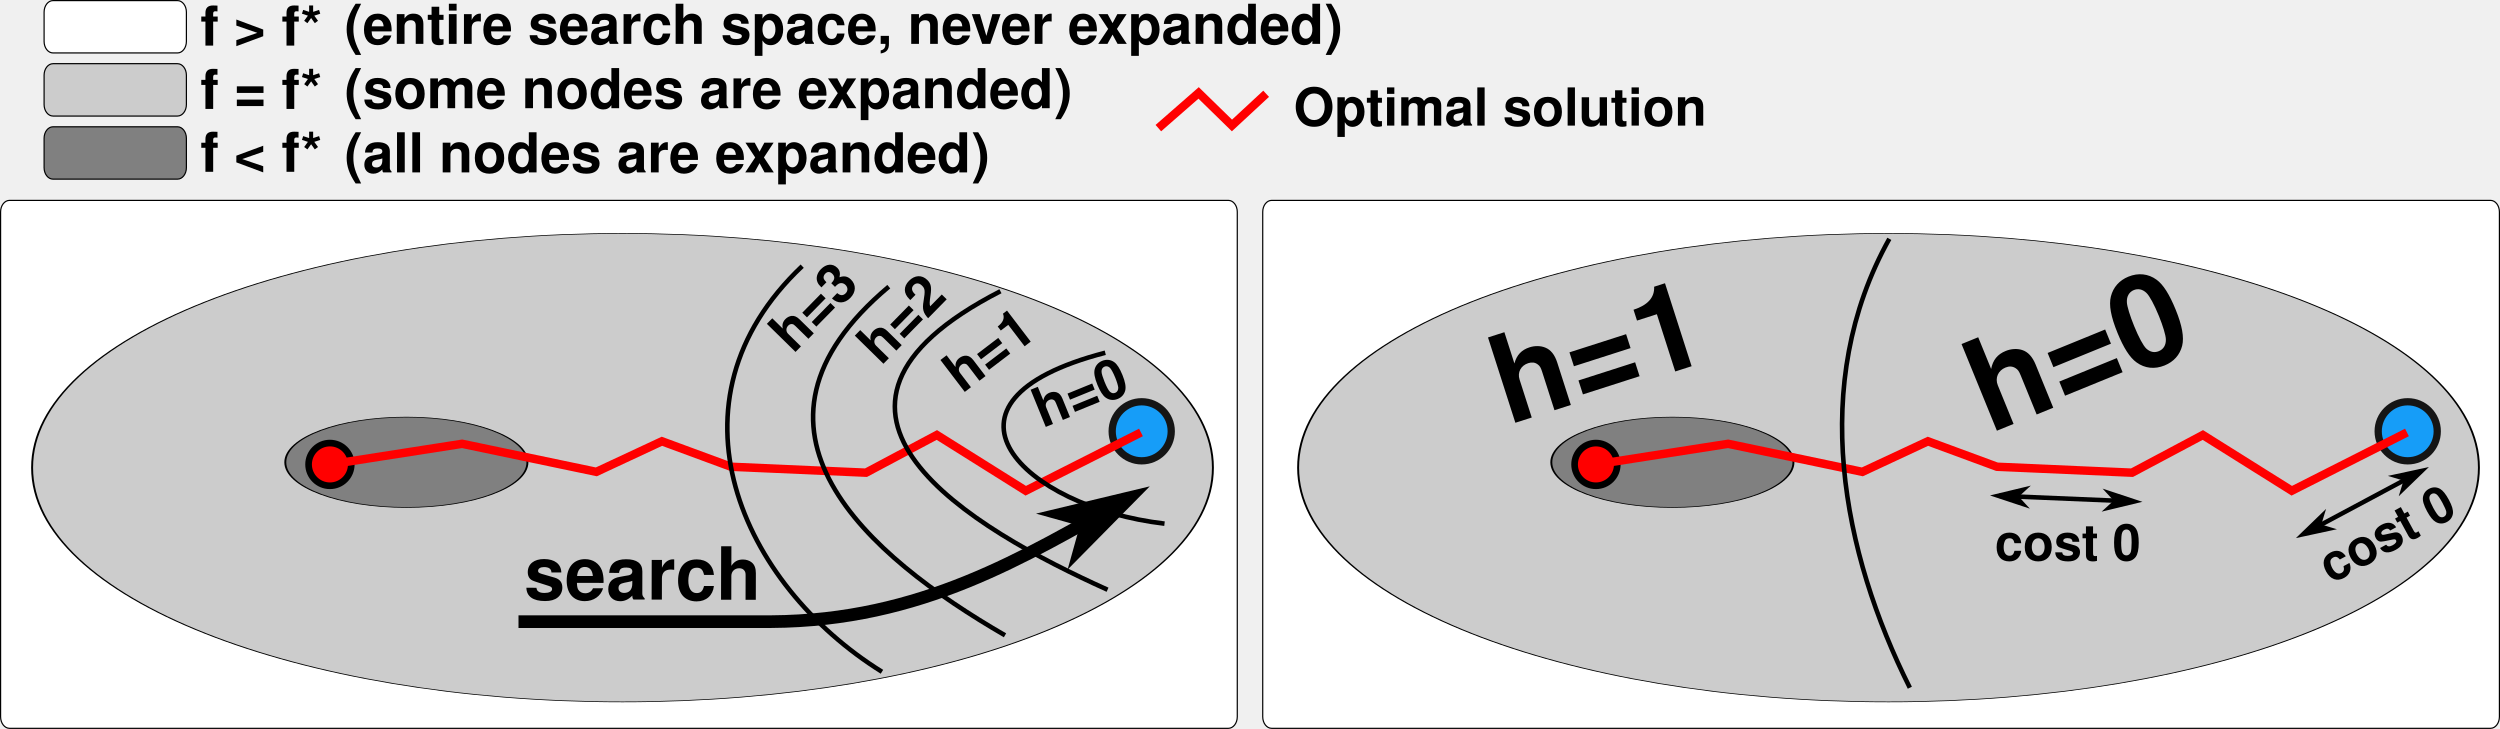
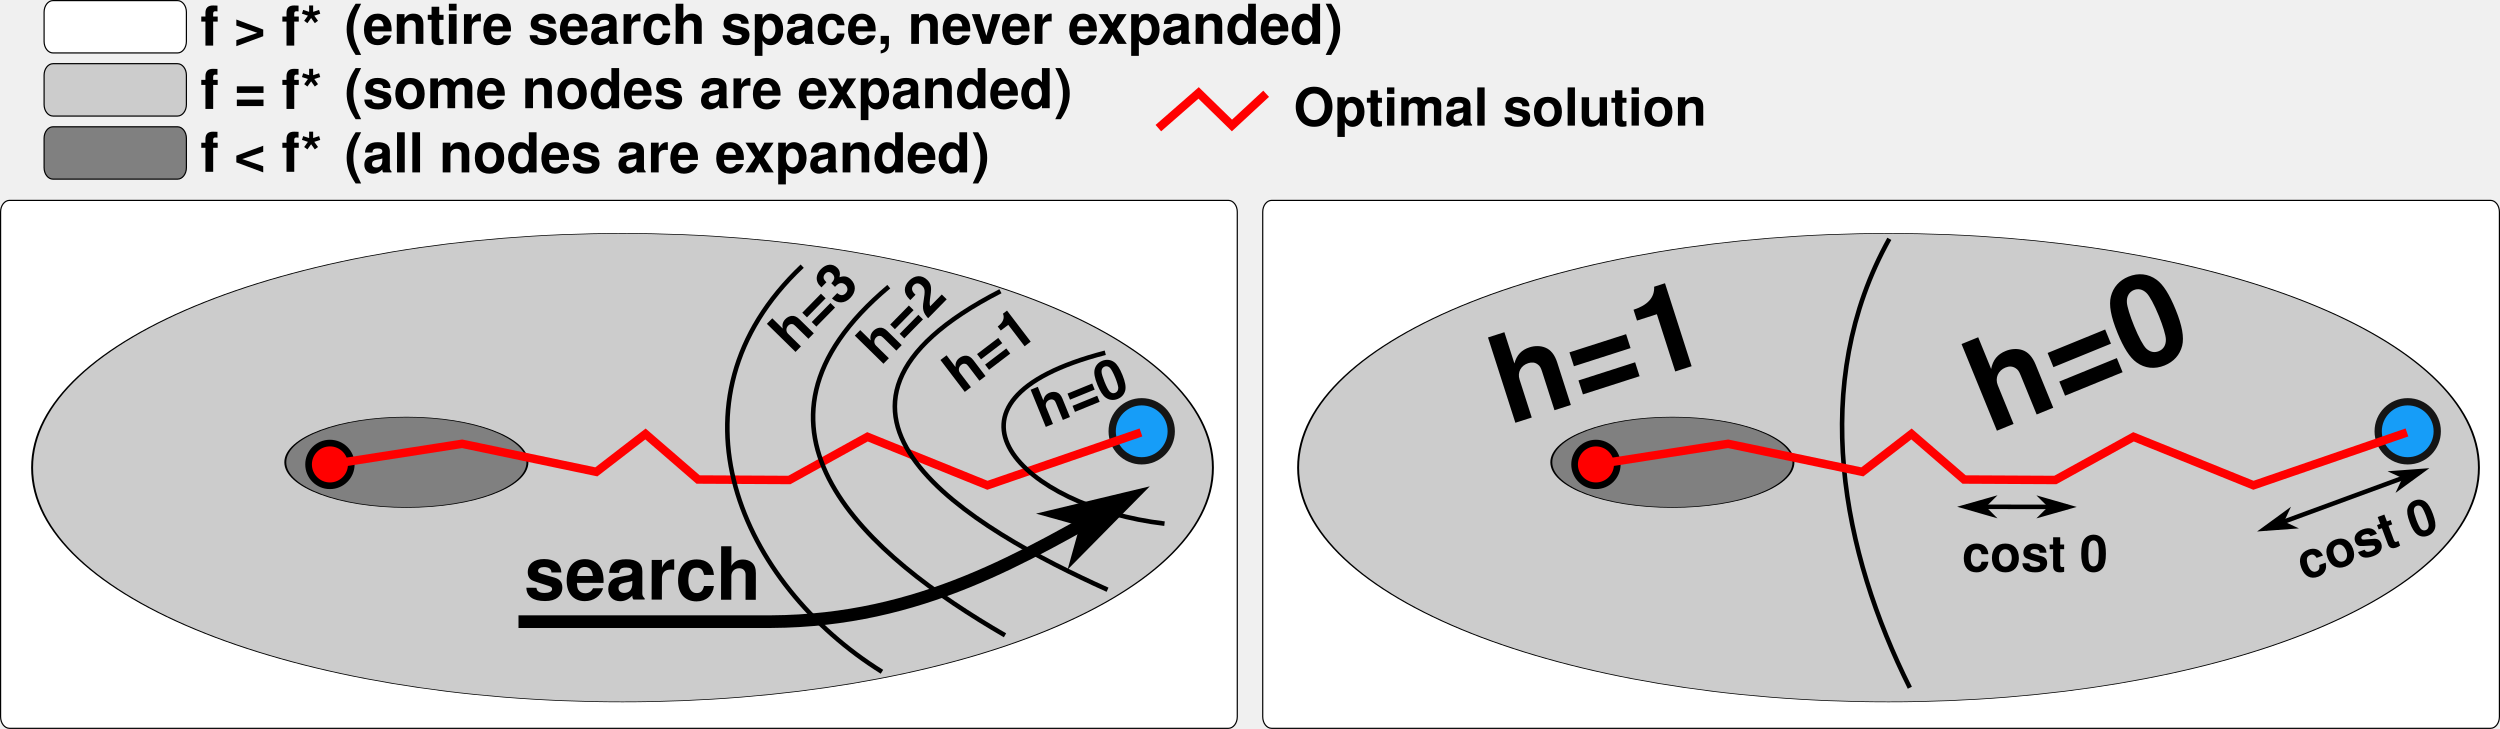
<svg xmlns="http://www.w3.org/2000/svg" width="545.019" height="158.908" id="svg2" version="1.1">
  <defs id="defs4">
    <marker orient="auto" refY="0" refX="0" id="Arrow1Send" style="overflow:visible">
      <path id="path6182" d="M 0,0 5,-5 -12.5,0 5,5 0,0 z" style="fill-rule:evenodd;stroke:#000000;stroke-width:1pt" transform="matrix(-0.2,0,0,-0.2,-1.2,0)" />
    </marker>
    <marker orient="auto" refY="0" refX="0" id="Arrow1Mend" style="overflow:visible">
      <path id="path6106" d="M 0,0 5,-5 -12.5,0 5,5 0,0 z" style="fill-rule:evenodd;stroke:#000000;stroke-width:1pt" transform="matrix(-0.4,0,0,-0.4,-4,0)" />
    </marker>
    <marker orient="auto" refY="0" refX="0" id="Arrow1Lstart" style="overflow:visible">
      <path id="path14925" d="M 0,0 5,-5 -12.5,0 5,5 0,0 z" style="fill-rule:evenodd;stroke:#000000;stroke-width:1pt" transform="matrix(0.8,0,0,0.8,10,0)" />
    </marker>
    <marker orient="auto" refY="0" refX="0" id="Arrow1Lend" style="overflow:visible">
      <path id="path14928" d="M 0,0 5,-5 -12.5,0 5,5 0,0 z" style="fill-rule:evenodd;stroke:#000000;stroke-width:1pt" transform="matrix(-0.8,0,0,-0.8,-10,0)" />
    </marker>
    <marker orient="auto" refY="0" refX="0" id="Arrow1Lstart-7" style="overflow:visible">
      <path id="path14925-5" d="M 0,0 5,-5 -12.5,0 5,5 0,0 z" style="fill-rule:evenodd;stroke:#000000;stroke-width:1pt" transform="matrix(0.8,0,0,0.8,10,0)" />
    </marker>
    <marker orient="auto" refY="0" refX="0" id="Arrow1Lend-5" style="overflow:visible">
      <path id="path14928-5" d="M 0,0 5,-5 -12.5,0 5,5 0,0 z" style="fill-rule:evenodd;stroke:#000000;stroke-width:1pt" transform="matrix(-0.8,0,0,-0.8,-10,0)" />
    </marker>
    <marker orient="auto" refY="0" refX="0" id="Arrow1Lend-2" style="overflow:visible">
      <path id="path14928-0" d="M 0,0 5,-5 -12.5,0 5,5 0,0 z" style="fill-rule:evenodd;stroke:#000000;stroke-width:1pt" transform="matrix(-0.8,0,0,-0.8,-10,0)" />
    </marker>
    <marker orient="auto" refY="0" refX="0" id="Arrow1Lend-58" style="overflow:visible">
      <path id="path14928-9" d="M 0,0 5,-5 -12.5,0 5,5 0,0 z" style="fill-rule:evenodd;stroke:#000000;stroke-width:1pt" transform="matrix(-0.8,0,0,-0.8,-10,0)" />
    </marker>
    <marker orient="auto" refY="0" refX="0" id="Arrow1Lend-6" style="overflow:visible">
      <path id="path14928-6" d="M 0,0 5,-5 -12.5,0 5,5 0,0 z" style="fill-rule:evenodd;stroke:#000000;stroke-width:1pt" transform="matrix(-0.8,0,0,-0.8,-10,0)" />
    </marker>
    <marker orient="auto" refY="0" refX="0" id="Arrow1Send-0" style="overflow:visible">
      <path id="path6182-1" d="M 0,0 5,-5 -12.5,0 5,5 0,0 z" style="fill-rule:evenodd;stroke:#000000;stroke-width:1pt" transform="matrix(-0.2,0,0,-0.2,-1.2,0)" />
    </marker>
    <marker orient="auto" refY="0" refX="0" id="Arrow1Send-8" style="overflow:visible">
      <path id="path6182-0" d="M 0,0 5,-5 -12.5,0 5,5 0,0 z" style="fill-rule:evenodd;stroke:#000000;stroke-width:1pt" transform="matrix(-0.2,0,0,-0.2,-1.2,0)" />
    </marker>
    <marker orient="auto" refY="0" refX="0" id="Arrow1Send-6" style="overflow:visible">
      <path id="path6182-6" d="M 0,0 5,-5 -12.5,0 5,5 0,0 z" style="fill-rule:evenodd;stroke:#000000;stroke-width:1pt" transform="matrix(-0.2,0,0,-0.2,-1.2,0)" />
    </marker>
    <marker orient="auto" refY="0" refX="0" id="Arrow1Send-61" style="overflow:visible">
      <path id="path6182-18" d="M 0,0 5,-5 -12.5,0 5,5 0,0 z" style="fill-rule:evenodd;stroke:#000000;stroke-width:1pt" transform="matrix(-0.2,0,0,-0.2,-1.2,0)" />
    </marker>
    <marker orient="auto" refY="0" refX="0" id="Arrow1Mend-3" style="overflow:visible">
      <path id="path6106-4" d="M 0,0 5,-5 -12.5,0 5,5 0,0 z" style="fill-rule:evenodd;stroke:#000000;stroke-width:1pt" transform="matrix(-0.4,0,0,-0.4,-4,0)" />
    </marker>
    <marker orient="auto" refY="0" refX="0" id="Arrow1Mend-8" style="overflow:visible">
      <path id="path6106-9" d="M 0,0 5,-5 -12.5,0 5,5 0,0 z" style="fill-rule:evenodd;stroke:#000000;stroke-width:1pt" transform="matrix(-0.4,0,0,-0.4,-4,0)" />
    </marker>
    <marker orient="auto" refY="0" refX="0" id="Arrow1Mend-30" style="overflow:visible">
      <path id="path6106-97" d="M 0,0 5,-5 -12.5,0 5,5 0,0 z" style="fill-rule:evenodd;stroke:#000000;stroke-width:1pt" transform="matrix(-0.4,0,0,-0.4,-4,0)" />
    </marker>
    <marker orient="auto" refY="0" refX="0" id="marker3070" style="overflow:visible">
      <path id="path3072" d="M 0,0 5,-5 -12.5,0 5,5 0,0 z" style="fill-rule:evenodd;stroke:#000000;stroke-width:1pt" transform="matrix(-0.4,0,0,-0.4,-4,0)" />
    </marker>
    <marker orient="auto" refY="0" refX="0" id="Arrow1Mstart" style="overflow:visible">
      <path id="path6043" d="M 0,0 5,-5 -12.5,0 5,5 0,0 z" style="fill-rule:evenodd;stroke:#000000;stroke-width:1pt" transform="matrix(0.4,0,0,0.4,4,0)" />
    </marker>
    <marker orient="auto" refY="0" refX="0" id="marker3076" style="overflow:visible">
      <path id="path3078" d="M 0,0 5,-5 -12.5,0 5,5 0,0 z" style="fill-rule:evenodd;stroke:#000000;stroke-width:1pt" transform="matrix(-0.4,0,0,-0.4,-4,0)" />
    </marker>
    <marker orient="auto" refY="0" refX="0" id="marker3080" style="overflow:visible">
      <path id="path3082" d="M 0,0 5,-5 -12.5,0 5,5 0,0 z" style="fill-rule:evenodd;stroke:#000000;stroke-width:1pt" transform="matrix(-0.4,0,0,-0.4,-4,0)" />
    </marker>
    <marker orient="auto" refY="0" refX="0" id="marker3084" style="overflow:visible">
      <path id="path3086" d="M 0,0 5,-5 -12.5,0 5,5 0,0 z" style="fill-rule:evenodd;stroke:#000000;stroke-width:1pt" transform="matrix(-0.4,0,0,-0.4,-4,0)" />
    </marker>
    <marker orient="auto" refY="0" refX="0" id="Arrow1Mend-5" style="overflow:visible">
      <path id="path6106-8" d="M 0,0 5,-5 -12.5,0 5,5 0,0 z" style="fill-rule:evenodd;stroke:#000000;stroke-width:1pt" transform="matrix(-0.4,0,0,-0.4,-4,0)" />
    </marker>
    <marker orient="auto" refY="0" refX="0" id="marker3134" style="overflow:visible">
      <path id="path3136" d="M 0,0 5,-5 -12.5,0 5,5 0,0 z" style="fill-rule:evenodd;stroke:#000000;stroke-width:1pt" transform="matrix(-0.4,0,0,-0.4,-4,0)" />
    </marker>
    <marker orient="auto" refY="0" refX="0" id="marker3138" style="overflow:visible">
      <path id="path3140" d="M 0,0 5,-5 -12.5,0 5,5 0,0 z" style="fill-rule:evenodd;stroke:#000000;stroke-width:1pt" transform="matrix(-0.4,0,0,-0.4,-4,0)" />
    </marker>
    <marker orient="auto" refY="0" refX="0" id="marker3142" style="overflow:visible">
      <path id="path3144" d="M 0,0 5,-5 -12.5,0 5,5 0,0 z" style="fill-rule:evenodd;stroke:#000000;stroke-width:1pt" transform="matrix(-0.4,0,0,-0.4,-4,0)" />
    </marker>
    <marker orient="auto" refY="0" refX="0" id="Arrow1Mend-84" style="overflow:visible">
      <path id="path6106-7" d="M 0,0 5,-5 -12.5,0 5,5 0,0 z" style="fill-rule:evenodd;stroke:#000000;stroke-width:1pt" transform="matrix(-0.4,0,0,-0.4,-4,0)" />
    </marker>
    <marker orient="auto" refY="0" refX="0" id="marker3251" style="overflow:visible">
      <path id="path3253" d="M 0,0 5,-5 -12.5,0 5,5 0,0 z" style="fill-rule:evenodd;stroke:#000000;stroke-width:1pt" transform="matrix(-0.4,0,0,-0.4,-4,0)" />
    </marker>
    <marker orient="auto" refY="0" refX="0" id="marker3255" style="overflow:visible">
      <path id="path3257" d="M 0,0 5,-5 -12.5,0 5,5 0,0 z" style="fill-rule:evenodd;stroke:#000000;stroke-width:1pt" transform="matrix(-0.4,0,0,-0.4,-4,0)" />
    </marker>
    <marker orient="auto" refY="0" refX="0" id="marker3259" style="overflow:visible">
      <path id="path3261" d="M 0,0 5,-5 -12.5,0 5,5 0,0 z" style="fill-rule:evenodd;stroke:#000000;stroke-width:1pt" transform="matrix(-0.4,0,0,-0.4,-4,0)" />
    </marker>
    <marker orient="auto" refY="0" refX="0" id="Arrow1Mend-55" style="overflow:visible">
      <path id="path6106-6" d="M 0,0 5,-5 -12.5,0 5,5 0,0 z" style="fill-rule:evenodd;stroke:#000000;stroke-width:1pt" transform="matrix(-0.4,0,0,-0.4,-4,0)" />
    </marker>
    <marker orient="auto" refY="0" refX="0" id="Arrow1Mend-51" style="overflow:visible">
      <path id="path6106-3" d="M 0,0 5,-5 -12.5,0 5,5 0,0 z" style="fill-rule:evenodd;stroke:#000000;stroke-width:1pt" transform="matrix(-0.4,0,0,-0.4,-4,0)" />
    </marker>
    <marker orient="auto" refY="0" refX="0" id="marker3619" style="overflow:visible">
      <path id="path3621" d="M 0,0 5,-5 -12.5,0 5,5 0,0 z" style="fill-rule:evenodd;stroke:#000000;stroke-width:1pt" transform="matrix(-0.4,0,0,-0.4,-4,0)" />
    </marker>
    <marker orient="auto" refY="0" refX="0" id="Arrow1Mstart-2" style="overflow:visible">
      <path id="path6043-6" d="M 0,0 5,-5 -12.5,0 5,5 0,0 z" style="fill-rule:evenodd;stroke:#000000;stroke-width:1pt" transform="matrix(0.4,0,0,0.4,4,0)" />
    </marker>
    <marker orient="auto" refY="0" refX="0" id="marker3619-5" style="overflow:visible">
      <path id="path3621-7" d="M 0,0 5,-5 -12.5,0 5,5 0,0 z" style="fill-rule:evenodd;stroke:#000000;stroke-width:1pt" transform="matrix(-0.4,0,0,-0.4,-4,0)" />
    </marker>
  </defs>
  <g id="layer2" style="display:inline" transform="translate(24.83266,-673.5899)">
    <rect style="color:#000000;fill:#ffffff;fill-opacity:1;fill-rule:nonzero;stroke:#000000;stroke-width:0.26;stroke-linecap:butt;stroke-linejoin:miter;stroke-miterlimit:4;stroke-opacity:1;stroke-dasharray:none;stroke-dashoffset:0;marker:none;visibility:visible;display:inline;overflow:visible;enable-background:accumulate" id="rect3219-8" width="269.606" height="115.095" x="250.451" y="717.273" rx="1.944" ry="2.515" />
    <rect style="color:#000000;fill:#ffffff;fill-opacity:1;fill-rule:nonzero;stroke:#000000;stroke-width:0.26;stroke-linecap:butt;stroke-linejoin:miter;stroke-miterlimit:4;stroke-opacity:1;stroke-dasharray:none;stroke-dashoffset:0;marker:none;visibility:visible;display:inline;overflow:visible;enable-background:accumulate" id="rect3219" width="269.606" height="115.095" x="-24.703" y="717.273" rx="1.944" ry="2.515" />
    <g transform="matrix(0.238017,0,0,0.238017,15.57319,699.5225)" id="g9563" />
    <text id="text8924-4-9" y="697.347" x="18.875" style="font-size:12px;font-style:normal;font-variant:normal;font-weight:bold;font-stretch:normal;text-indent:0;text-align:start;text-decoration:none;line-height:125%;letter-spacing:normal;word-spacing:normal;text-transform:none;direction:ltr;block-progression:tb;writing-mode:lr-tb;text-anchor:start;baseline-shift:baseline;color:#000000;fill:#000000;fill-opacity:1;fill-rule:evenodd;stroke:none;stroke-width:3.949;marker:none;marker-end:url(#Arrow1Mend);visibility:visible;display:inline;overflow:visible;enable-background:accumulate;font-family:Nimbus Sans L;-inkscape-font-specification:Nimbus Sans L Bold" xml:space="preserve">
      <tspan y="697.347" x="18.875" id="tspan16300-1-6">f = f*</tspan>
    </text>
    <text id="text8924-4-9-1" y="683.534" x="18.875" style="font-size:12px;font-style:normal;font-variant:normal;font-weight:bold;font-stretch:normal;text-indent:0;text-align:start;text-decoration:none;line-height:125%;letter-spacing:normal;word-spacing:normal;text-transform:none;direction:ltr;block-progression:tb;writing-mode:lr-tb;text-anchor:start;baseline-shift:baseline;color:#000000;fill:#000000;fill-opacity:1;fill-rule:evenodd;stroke:none;stroke-width:3.949;marker:none;marker-end:url(#Arrow1Mend);visibility:visible;display:inline;overflow:visible;enable-background:accumulate;font-family:Nimbus Sans L;-inkscape-font-specification:Nimbus Sans L Bold" xml:space="preserve">
      <tspan y="683.534" x="18.875" id="tspan16300-1-6-8">f &gt; f*</tspan>
    </text>
    <text xml:space="preserve" style="font-size:11.425px;font-style:normal;font-variant:normal;font-weight:bold;font-stretch:normal;text-indent:0;text-align:start;text-decoration:none;line-height:125%;letter-spacing:normal;word-spacing:normal;text-transform:none;direction:ltr;block-progression:tb;writing-mode:lr-tb;text-anchor:start;baseline-shift:baseline;color:#000000;fill:#000000;fill-opacity:1;fill-rule:evenodd;stroke:none;stroke-width:5.244;marker:none;visibility:visible;display:inline;overflow:visible;enable-background:accumulate;font-family:Nimbus Sans L;-inkscape-font-specification:Nimbus Sans L Bold" x="257.191" y="700.967" id="text3966">
      <tspan id="tspan3968" x="257.191" y="700.967">Optimal solution</tspan>
    </text>
    <text xml:space="preserve" style="font-size:12px;font-style:normal;font-variant:normal;font-weight:bold;font-stretch:normal;text-indent:0;text-align:start;text-decoration:none;line-height:125%;letter-spacing:normal;word-spacing:normal;text-transform:none;direction:ltr;block-progression:tb;writing-mode:lr-tb;text-anchor:start;baseline-shift:baseline;color:#000000;fill:#000000;fill-opacity:1;fill-rule:evenodd;stroke:none;stroke-width:3.949;marker:none;marker-end:url(#Arrow1Mend);visibility:visible;display:inline;overflow:visible;enable-background:accumulate;font-family:Nimbus Sans L;-inkscape-font-specification:Nimbus Sans L Bold" x="18.875" y="711.045" id="text8924-4-9-8">
      <tspan id="tspan16300-1-6-5" x="18.875" y="711.045">f &lt; f*</tspan>
    </text>
    <rect style="color:#000000;fill:#ffffff;fill-opacity:1;fill-rule:evenodd;stroke:#000000;stroke-width:0.26;stroke-miterlimit:4;stroke-opacity:1;stroke-dasharray:none;marker:none;visibility:visible;display:inline;overflow:visible;enable-background:accumulate" id="rect5579" width="31.023" height="11.414" x="-15.22" y="673.72" rx="1.944" ry="2.515" />
    <rect style="color:#000000;fill:#cccccc;fill-opacity:1;fill-rule:nonzero;stroke:#000000;stroke-width:0.26;stroke-miterlimit:4;stroke-opacity:1;stroke-dasharray:none;marker:none;visibility:visible;display:inline;overflow:visible;enable-background:accumulate" id="rect5579-2" width="31.023" height="11.414" x="-15.22" y="687.475" rx="1.944" ry="2.515" />
    <rect style="color:#000000;fill:#808080;fill-opacity:1;fill-rule:nonzero;stroke:#000000;stroke-width:0.26;stroke-miterlimit:4;stroke-opacity:1;stroke-dasharray:none;marker:none;visibility:visible;display:inline;overflow:visible;enable-background:accumulate" id="rect5579-3" width="31.023" height="11.414" x="-15.22" y="701.231" rx="1.944" ry="2.515" />
    <text xml:space="preserve" style="font-size:7.343px;font-style:normal;font-variant:normal;font-weight:bold;font-stretch:normal;text-indent:0;text-align:start;text-decoration:none;line-height:125%;letter-spacing:normal;word-spacing:normal;text-transform:none;direction:ltr;block-progression:tb;writing-mode:lr-tb;text-anchor:start;baseline-shift:baseline;color:#000000;fill:#808080;fill-opacity:1;fill-rule:nonzero;stroke:#000000;stroke-width:0.26;stroke-linecap:butt;stroke-linejoin:miter;stroke-miterlimit:4;stroke-opacity:1;stroke-dasharray:none;stroke-dashoffset:0;marker:none;marker-end:url(#Arrow1Mend);visibility:visible;display:inline;overflow:visible;enable-background:accumulate;font-family:Nimbus Sans L;-inkscape-font-specification:Nimbus Sans L Bold" x="149.322" y="685.002" id="text5640">
      <tspan id="tspan5642" x="149.322" y="685.002" style="stroke-width:0.26" />
    </text>
    <path style="color:#000000;fill:#cccccc;fill-opacity:1;stroke:#000000;stroke-width:0.441;stroke-miterlimit:4;stroke-dasharray:none;marker:none;visibility:visible;display:inline;overflow:visible;enable-background:accumulate" id="path6605-2-8-3-4-8" d="m 641.144,193.608 c 0,78.3 -59.67,141.774 -133.278,141.774 -73.607,0 -133.278,-63.474 -133.278,-141.774 0,-78.3 59.67,-141.774 133.278,-141.774 73.607,0 133.278,63.474 133.278,141.774 z" transform="matrix(0.9657451,0,0,0.3601558,-103.5909,705.8147)" />
    <path style="color:#000000;fill:#808080;stroke:#000000;stroke-width:0.441;stroke-linecap:butt;stroke-linejoin:miter;stroke-miterlimit:4;stroke-opacity:1;stroke-dasharray:none;stroke-dashoffset:0;marker:none;visibility:visible;display:inline;overflow:visible;enable-background:accumulate" id="path6605-2-8-3-7" d="m 535.196,193.608 c 0,15.094 -12.236,27.33 -27.33,27.33 -15.094,0 -27.33,-12.236 -27.33,-27.33 0,-15.094 12.236,-27.33 27.33,-27.33 15.094,0 27.33,12.236 27.33,27.33 z" transform="matrix(0.9657451,0,0,0.3601558,-150.7106,704.644)" />
    <path transform="matrix(0.6582698,0,0,0.6582698,245.2957,681.2214)" style="color:#000000;fill:#ff0000;fill-opacity:1;fill-rule:evenodd;stroke:#000000;stroke-width:2.202;marker:none;visibility:visible;display:inline;overflow:visible;enable-background:accumulate" id="path2985-54-8-6" d="m 125.259,142.215 c 0,3.905 -3.166,7.071 -7.071,7.071 -3.905,0 -7.071,-3.166 -7.071,-7.071 0,-3.905 3.166,-7.071 7.071,-7.071 3.905,0 7.071,3.166 7.071,7.071 z" />
    <path style="opacity:0.898;color:#000000;fill:#0197fd;fill-opacity:1;fill-rule:evenodd;stroke:#000000;stroke-width:4.32;stroke-miterlimit:4;stroke-dasharray:none;marker:none;visibility:visible;display:inline;overflow:visible;enable-background:accumulate" id="path5769-6" d="m 802.759,230.385 c 0,9.686 -7.852,17.538 -17.538,17.538 -9.686,0 -17.538,-7.852 -17.538,-17.538 0,-9.686 7.852,-17.538 17.538,-17.538 9.686,0 17.538,7.852 17.538,17.538 z" transform="matrix(0.3671305,0,0,0.3671305,211.7899,683.0345)" />
-     <path style="fill:none;stroke:#ff0000;stroke-width:1.843;stroke-linecap:butt;stroke-linejoin:miter;stroke-miterlimit:5.3;stroke-opacity:1;stroke-dasharray:none;display:inline" d="m 323.095,774.837 28.817,-4.497 29.26,6.119 14.296,-6.667 15.054,5.551 29.437,1.296 15.447,-8.219 19.383,12.157 25.114,-12.71" id="path14326-3" />
    <text xml:space="preserve" style="font-size:6.664px;font-style:italic;font-variant:normal;font-weight:normal;font-stretch:normal;text-indent:0;text-align:center;text-decoration:none;line-height:125%;letter-spacing:normal;word-spacing:normal;text-transform:none;direction:ltr;block-progression:tb;writing-mode:lr-tb;text-anchor:middle;baseline-shift:baseline;color:#000000;fill:#ffffff;fill-opacity:1;fill-rule:evenodd;stroke:#000000;stroke-width:0.666;stroke-linecap:butt;stroke-linejoin:miter;stroke-miterlimit:4;stroke-opacity:1;stroke-dasharray:none;stroke-dashoffset:0;marker:none;visibility:visible;display:inline;overflow:visible;enable-background:accumulate;font-family:Times New Roman;-inkscape-font-specification:'Times New Roman, Italic'" x="97.251" y="735.217" id="text16302">
      <tspan id="tspan16304" x="97.251" y="735.217" style="stroke-width:0.666" />
    </text>
    <path style="fill:none;stroke:#ff0000;stroke-width:1.843;stroke-linecap:butt;stroke-linejoin:miter;stroke-miterlimit:5.3;stroke-opacity:1;stroke-dasharray:none;display:inline" d="m 227.697,701.521 8.778,-7.674 7.267,7.096 7.454,-6.912" id="path14326-7" />
    <path style="color:#000000;fill:#cccccc;fill-opacity:1;stroke:#000000;stroke-width:0.441;stroke-miterlimit:4;stroke-dasharray:none;marker:none;visibility:visible;display:inline;overflow:visible;enable-background:accumulate" id="path6605-2-8-3-4-8-3" d="m 641.144,193.608 c 0,78.3 -59.67,141.774 -133.278,141.774 -73.607,0 -133.278,-63.474 -133.278,-141.774 0,-78.3 59.67,-141.774 133.278,-141.774 73.607,0 133.278,63.474 133.278,141.774 z" transform="matrix(0.9657451,0,0,0.3601558,-379.5909,705.8147)" />
    <path style="color:#000000;fill:#808080;stroke:#000000;stroke-width:0.441;stroke-linecap:butt;stroke-linejoin:miter;stroke-miterlimit:4;stroke-opacity:1;stroke-dasharray:none;stroke-dashoffset:0;marker:none;visibility:visible;display:inline;overflow:visible;enable-background:accumulate" id="path6605-2-8-3-7-3" d="m 535.196,193.608 c 0,15.094 -12.236,27.33 -27.33,27.33 -15.094,0 -27.33,-12.236 -27.33,-27.33 0,-15.094 12.236,-27.33 27.33,-27.33 15.094,0 27.33,12.236 27.33,27.33 z" transform="matrix(0.9657451,0,0,0.3601558,-426.7106,704.644)" />
    <path transform="matrix(0.6582698,0,0,0.6582698,-30.70428,681.2214)" style="color:#000000;fill:#ff0000;fill-opacity:1;fill-rule:evenodd;stroke:#000000;stroke-width:2.202;marker:none;visibility:visible;display:inline;overflow:visible;enable-background:accumulate" id="path2985-54-8-6-5" d="m 125.259,142.215 c 0,3.905 -3.166,7.071 -7.071,7.071 -3.905,0 -7.071,-3.166 -7.071,-7.071 0,-3.905 3.166,-7.071 7.071,-7.071 3.905,0 7.071,3.166 7.071,7.071 z" />
    <path style="opacity:0.898;color:#000000;fill:#0197fd;fill-opacity:1;fill-rule:evenodd;stroke:#000000;stroke-width:4.32;stroke-miterlimit:4;stroke-dasharray:none;marker:none;visibility:visible;display:inline;overflow:visible;enable-background:accumulate" id="path5769-6-3" d="m 802.759,230.385 c 0,9.686 -7.852,17.538 -17.538,17.538 -9.686,0 -17.538,-7.852 -17.538,-17.538 0,-9.686 7.852,-17.538 17.538,-17.538 9.686,0 17.538,7.852 17.538,17.538 z" transform="matrix(0.3671305,0,0,0.3671305,-64.21015,683.0345)" />
-     <path style="fill:none;stroke:#ff0000;stroke-width:1.843;stroke-linecap:butt;stroke-linejoin:miter;stroke-miterlimit:5.3;stroke-opacity:1;stroke-dasharray:none;display:inline" d="m 47.095,774.837 28.817,-4.497 29.26,6.119 14.296,-6.667 15.054,5.551 29.437,1.296 15.447,-8.219 19.383,12.157 25.114,-12.71" id="path14326-3-4" />
+     <path style="fill:none;stroke:#ff0000;stroke-width:1.843;stroke-linecap:butt;stroke-linejoin:miter;stroke-miterlimit:5.3;stroke-opacity:1;stroke-dasharray:none;display:inline" d="m 47.095,774.837 28.817,-4.497 29.26,6.119 10.716,-8.259 11.473,9.928 19.89,0.103 17.038,-9.413 26.146,10.566 33.468,-11.516" id="path14326-3-4" />
    <path style="fill:none;stroke:#000000;stroke-width:1px;stroke-linecap:butt;stroke-linejoin:miter;stroke-opacity:1" d="m 216.124,750.492 c -41.107,10.665 -18.059,33.657 12.916,37.259" id="path3692" />
    <path style="fill:none;stroke:#000000;stroke-width:1px;stroke-linecap:butt;stroke-linejoin:miter;stroke-opacity:1" d="m 193.272,737.079 c -50.688,26.024 -6.091,51.83 23.349,65.078" id="path3694" />
    <path style="fill:none;stroke:#000000;stroke-width:1px;stroke-linecap:butt;stroke-linejoin:miter;stroke-opacity:1" d="m 168.93,736.085 c -36.874,30.947 -4.616,58.667 25.336,76.007" id="path3698" />
    <path style="fill:none;stroke:#000000;stroke-width:1px;stroke-linecap:butt;stroke-linejoin:miter;stroke-opacity:1" d="m 150.052,731.614 c -31.241,29.507 -13.298,69.352 17.387,88.427" id="path3700" />
    <text xml:space="preserve" style="font-size:12px;font-style:normal;font-variant:normal;font-weight:bold;font-stretch:normal;text-indent:0;text-align:start;text-decoration:none;line-height:125%;letter-spacing:normal;word-spacing:normal;text-transform:none;direction:ltr;block-progression:tb;writing-mode:lr-tb;text-anchor:start;baseline-shift:baseline;color:#000000;fill:#000000;fill-opacity:1;fill-rule:evenodd;stroke:none;stroke-width:0.496;marker:none;marker-end:url(#Arrow1Mend);visibility:visible;display:inline;overflow:visible;enable-background:accumulate;font-family:Nimbus Sans L;-inkscape-font-specification:Nimbus Sans L Bold" x="-102.38" y="786.583" id="text4730" transform="matrix(0.9258672,-0.377849,0.377849,0.9258672,0,0)">
      <tspan id="tspan4732" x="-102.38" y="786.583">h=0</tspan>
    </text>
    <text xml:space="preserve" style="font-size:12px;font-style:normal;font-variant:normal;font-weight:bold;font-stretch:normal;text-indent:0;text-align:start;text-decoration:none;line-height:125%;letter-spacing:normal;word-spacing:normal;text-transform:none;direction:ltr;block-progression:tb;writing-mode:lr-tb;text-anchor:start;baseline-shift:baseline;color:#000000;fill:#000000;fill-opacity:1;fill-rule:evenodd;stroke:none;stroke-width:0.496;marker:none;marker-end:url(#Arrow1Mend);visibility:visible;display:inline;overflow:visible;enable-background:accumulate;font-family:Nimbus Sans L;-inkscape-font-specification:Nimbus Sans L Bold" x="-313.598" y="716.02" id="text4730-7" transform="matrix(0.7951389,-0.6064274,0.6064274,0.7951389,0,0)">
      <tspan id="tspan4732-6" x="-313.598" y="716.02">h=1</tspan>
    </text>
    <text xml:space="preserve" style="font-size:12px;font-style:normal;font-variant:normal;font-weight:bold;font-stretch:normal;text-indent:0;text-align:start;text-decoration:none;line-height:125%;letter-spacing:normal;word-spacing:normal;text-transform:none;direction:ltr;block-progression:tb;writing-mode:lr-tb;text-anchor:start;baseline-shift:baseline;color:#000000;fill:#000000;fill-opacity:1;fill-rule:evenodd;stroke:none;stroke-width:0.496;marker:none;marker-end:url(#Arrow1Mend);visibility:visible;display:inline;overflow:visible;enable-background:accumulate;font-family:Nimbus Sans L;-inkscape-font-specification:Nimbus Sans L Bold" x="-420.594" y="647.118" id="text4730-7-8" transform="matrix(0.7004839,-0.7136682,0.7136682,0.7004839,0,0)">
      <tspan id="tspan4732-6-0" x="-420.594" y="647.118">h=2</tspan>
    </text>
    <text xml:space="preserve" style="font-size:12px;font-style:normal;font-variant:normal;font-weight:bold;font-stretch:normal;text-indent:0;text-align:start;text-decoration:none;line-height:125%;letter-spacing:normal;word-spacing:normal;text-transform:none;direction:ltr;block-progression:tb;writing-mode:lr-tb;text-anchor:start;baseline-shift:baseline;color:#000000;fill:#000000;fill-opacity:1;fill-rule:evenodd;stroke:none;stroke-width:0.496;marker:none;marker-end:url(#Arrow1Mend);visibility:visible;display:inline;overflow:visible;enable-background:accumulate;font-family:Nimbus Sans L;-inkscape-font-specification:Nimbus Sans L Bold" x="-432.185" y="631.631" id="text4730-7-8-0" transform="matrix(0.7004839,-0.7136682,0.7136682,0.7004839,0,0)">
      <tspan id="tspan4732-6-0-4" x="-432.185" y="631.631">h=3</tspan>
    </text>
    <text xml:space="preserve" style="font-size:28px;font-style:normal;font-variant:normal;font-weight:bold;font-stretch:normal;text-indent:0;text-align:start;text-decoration:none;line-height:125%;letter-spacing:normal;word-spacing:normal;text-transform:none;direction:ltr;block-progression:tb;writing-mode:lr-tb;text-anchor:start;baseline-shift:baseline;color:#000000;fill:#000000;fill-opacity:1;fill-rule:evenodd;stroke:none;stroke-width:0.496;marker:none;marker-end:url(#Arrow1Mend);visibility:visible;display:inline;overflow:visible;enable-background:accumulate;font-family:Nimbus Sans L;-inkscape-font-specification:Nimbus Sans L Bold" x="88.206" y="865.703" id="text4730-0" transform="matrix(0.9258672,-0.377849,0.377849,0.9258672,0,0)">
      <tspan id="tspan4732-7" x="88.206" y="865.703">h=0</tspan>
    </text>
    <path style="fill:none;stroke:#000000;stroke-width:1px;stroke-linecap:butt;stroke-linejoin:miter;stroke-opacity:1" d="m 387.055,725.653 c -17.669,31.68 -10.227,68.471 4.471,97.866" id="path4821" />
    <text xml:space="preserve" style="font-size:26.797px;font-style:normal;font-variant:normal;font-weight:bold;font-stretch:normal;text-indent:0;text-align:start;text-decoration:none;line-height:125%;letter-spacing:normal;word-spacing:normal;text-transform:none;direction:ltr;block-progression:tb;writing-mode:lr-tb;text-anchor:start;baseline-shift:baseline;color:#000000;fill:#000000;fill-opacity:1;fill-rule:evenodd;stroke:none;stroke-width:0.496;marker:none;marker-end:url(#Arrow1Mend);visibility:visible;display:inline;overflow:visible;enable-background:accumulate;font-family:Nimbus Sans L;-inkscape-font-specification:Nimbus Sans L Bold" x="55.198" y="822.485" id="text4730-7-3" transform="matrix(0.9521967,-0.3054855,0.3054855,0.9521967,0,0)">
      <tspan id="tspan4732-6-2" x="55.198" y="822.485">h=1</tspan>
    </text>
    <path style="fill:none;stroke:#000000;stroke-width:2.76;stroke-linecap:butt;stroke-linejoin:miter;stroke-miterlimit:4;stroke-opacity:1;stroke-dasharray:none;marker-end:url(#marker3619)" d="m 88.203,809.112 55.143,0 c 32.59,-0.203 55.061,-14.029 77.746,-26.826" id="path4844" />
    <text xml:space="preserve" style="font-size:16px;font-style:normal;font-variant:normal;font-weight:bold;font-stretch:normal;text-indent:0;text-align:start;text-decoration:none;line-height:125%;letter-spacing:normal;word-spacing:normal;text-transform:none;direction:ltr;block-progression:tb;writing-mode:lr-tb;text-anchor:start;baseline-shift:baseline;color:#000000;fill:#000000;fill-opacity:1;fill-rule:evenodd;stroke:none;stroke-width:2.76;marker:none;marker-end:url(#Arrow1Mend);visibility:visible;display:inline;overflow:visible;enable-background:accumulate;font-family:Nimbus Sans L;-inkscape-font-specification:Nimbus Sans L Bold" x="91.289" y="804.03" id="text5334" transform="matrix(0.9999974,0.00229267,-0.00229267,0.9999974,0,0)">
      <tspan id="tspan5336" x="91.289" y="804.03">search</tspan>
    </text>
-     <path style="fill:none;stroke:#000000;stroke-width:0.99;stroke-linecap:butt;stroke-linejoin:miter;stroke-miterlimit:4;stroke-opacity:1;stroke-dasharray:none;marker-start:url(#Arrow1Mstart);marker-end:url(#marker3619)" d="m 410.952,781.681 29.332,1.229" id="path5517" />
-     <text xml:space="preserve" style="font-size:11px;font-style:normal;font-variant:normal;font-weight:bold;font-stretch:normal;text-indent:0;text-align:start;text-decoration:none;line-height:125%;letter-spacing:normal;word-spacing:normal;text-transform:none;direction:ltr;block-progression:tb;writing-mode:lr-tb;text-anchor:start;baseline-shift:baseline;color:#000000;fill:#000000;fill-opacity:1;fill-rule:evenodd;stroke:none;stroke-width:0.99;marker:none;visibility:visible;display:inline;overflow:visible;enable-background:accumulate;font-family:Nimbus Sans L;-inkscape-font-specification:Nimbus Sans L Bold" x="410.074" y="795.732" id="text6951">
-       <tspan id="tspan6953" x="410.074" y="795.732">cost 0</tspan>
+     <path style="fill:none;stroke:#000000;stroke-width:0.99;stroke-linecap:butt;stroke-linejoin:miter;stroke-miterlimit:4;stroke-opacity:1;stroke-dasharray:none;marker-start:url(#Arrow1Mstart);marker-end:url(#marker3619)" d="m 403.792,784.068 22.171,0.036" id="path5517" />
+     <text xml:space="preserve" style="font-size:11px;font-style:normal;font-variant:normal;font-weight:bold;font-stretch:normal;text-indent:0;text-align:start;text-decoration:none;line-height:125%;letter-spacing:normal;word-spacing:normal;text-transform:none;direction:ltr;block-progression:tb;writing-mode:lr-tb;text-anchor:start;baseline-shift:baseline;color:#000000;fill:#000000;fill-opacity:1;fill-rule:evenodd;stroke:none;stroke-width:0.99;marker:none;visibility:visible;display:inline;overflow:visible;enable-background:accumulate;font-family:Nimbus Sans L;-inkscape-font-specification:Nimbus Sans L Bold" x="402.913" y="798.119" id="text6951">
+       <tspan id="tspan6953" x="402.913" y="798.119">cost 0</tspan>
    </text>
-     <path style="fill:none;stroke:#000000;stroke-width:0.99;stroke-linecap:butt;stroke-linejoin:miter;stroke-miterlimit:4;stroke-opacity:1;stroke-dasharray:none;marker-start:url(#Arrow1Mstart);marker-end:url(#marker3619);display:inline" d="m 477.412,789.979 25.553,-13.652" id="path5517-0" />
-     <text xml:space="preserve" style="font-size:11px;font-style:normal;font-variant:normal;font-weight:bold;font-stretch:normal;text-indent:0;text-align:start;text-decoration:none;line-height:125%;letter-spacing:normal;word-spacing:normal;text-transform:none;direction:ltr;block-progression:tb;writing-mode:lr-tb;text-anchor:start;baseline-shift:baseline;color:#000000;fill:#000000;fill-opacity:1;fill-rule:evenodd;stroke:none;stroke-width:0.99;marker:none;visibility:visible;display:inline;overflow:visible;enable-background:accumulate;font-family:Nimbus Sans L;-inkscape-font-specification:Nimbus Sans L Bold" x="41.935" y="934.461" id="text6951-3" transform="matrix(0.8784758,-0.4777869,0.4777869,0.8784758,0,0)">
-       <tspan id="tspan6953-7" x="41.935" y="934.461">cost 0</tspan>
+     <path style="fill:none;stroke:#000000;stroke-width:0.99;stroke-linecap:butt;stroke-linejoin:miter;stroke-miterlimit:4;stroke-opacity:1;stroke-dasharray:none;marker-start:url(#Arrow1Mstart);marker-end:url(#marker3619);display:inline" d="m 469.058,788.786 33.907,-12.459" id="path5517-0" />
+     <text xml:space="preserve" style="font-size:11px;font-style:normal;font-variant:normal;font-weight:bold;font-stretch:normal;text-indent:0;text-align:start;text-decoration:none;line-height:125%;letter-spacing:normal;word-spacing:normal;text-transform:none;direction:ltr;block-progression:tb;writing-mode:lr-tb;text-anchor:start;baseline-shift:baseline;color:#000000;fill:#000000;fill-opacity:1;fill-rule:evenodd;stroke:none;stroke-width:0.99;marker:none;visibility:visible;display:inline;overflow:visible;enable-background:accumulate;font-family:Nimbus Sans L;-inkscape-font-specification:Nimbus Sans L Bold" x="167.327" y="916.696" id="text6951-3" transform="matrix(0.936778,-0.3499243,0.3499243,0.936778,0,0)">
+       <tspan id="tspan6953-7" x="167.327" y="916.696">cost 0</tspan>
    </text>
    <text xml:space="preserve" style="font-size:9px;font-style:normal;font-variant:normal;font-weight:bold;font-stretch:normal;text-indent:0;text-align:start;text-decoration:none;line-height:125%;letter-spacing:normal;word-spacing:normal;text-transform:none;direction:ltr;block-progression:tb;writing-mode:lr-tb;text-anchor:start;baseline-shift:baseline;color:#000000;fill:#000000;fill-opacity:1;fill-rule:evenodd;stroke:none;stroke-width:0.99;marker:none;visibility:visible;display:inline;overflow:visible;enable-background:accumulate;font-family:Nimbus Sans L;-inkscape-font-specification:Nimbus Sans L Bold" x="441.906" y="36.994" id="text6991" transform="translate(-26.27922,671.106)">
      <tspan id="tspan6993" x="441.906" y="36.994" />
    </text>
    <flowRoot xml:space="preserve" id="flowRoot6995" style="font-size:9px;font-style:normal;font-variant:normal;font-weight:bold;font-stretch:normal;text-indent:0;text-align:justify;text-decoration:none;line-height:125%;letter-spacing:normal;word-spacing:normal;text-transform:none;direction:ltr;block-progression:tb;writing-mode:lr-tb;text-anchor:start;baseline-shift:baseline;color:#000000;fill:#000000;fill-opacity:1;fill-rule:evenodd;stroke:none;stroke-width:0.99;marker:none;visibility:visible;display:inline;overflow:visible;enable-background:accumulate;font-family:Nimbus Sans L;-inkscape-font-specification:Nimbus Sans L Bold" transform="translate(-39.97901,668.9983)">
      <flowRegion id="flowRegion6997">
        <rect id="rect6999" width="124.352" height="34.074" x="426.801" y="10.648" style="text-align:justify;text-anchor:start" />
      </flowRegion>
      <flowPara id="flowPara7001">In the final plateau (f=f*,h=0), applying an action does not increase the solution cost</flowPara>
    </flowRoot>
    <text xml:space="preserve" style="font-size:12px;font-style:normal;font-variant:normal;font-weight:bold;font-stretch:normal;text-indent:0;text-align:start;text-decoration:none;line-height:125%;letter-spacing:normal;word-spacing:normal;text-transform:none;direction:ltr;block-progression:tb;writing-mode:lr-tb;text-anchor:start;baseline-shift:baseline;color:#000000;fill:#000000;fill-opacity:1;fill-rule:evenodd;stroke:none;stroke-width:3.949;marker:none;marker-end:url(#Arrow1Mend);visibility:visible;display:inline;overflow:visible;enable-background:accumulate;font-family:Nimbus Sans L;-inkscape-font-specification:Nimbus Sans L Bold" x="50.255" y="697.168" id="text4003-1">
      <tspan id="tspan4005-6" x="50.255" y="697.168">(some nodes are expanded)</tspan>
    </text>
    <text xml:space="preserve" style="font-size:12px;font-style:normal;font-variant:normal;font-weight:bold;font-stretch:normal;text-indent:0;text-align:start;text-decoration:none;line-height:125%;letter-spacing:normal;word-spacing:normal;text-transform:none;direction:ltr;block-progression:tb;writing-mode:lr-tb;text-anchor:start;baseline-shift:baseline;color:#000000;fill:#000000;fill-opacity:1;fill-rule:evenodd;stroke:none;stroke-width:3.949;marker:none;marker-end:url(#Arrow1Mend);visibility:visible;display:inline;overflow:visible;enable-background:accumulate;font-family:Nimbus Sans L;-inkscape-font-specification:Nimbus Sans L Bold" x="50.255" y="711.179" id="text4003-1-7">
      <tspan x="50.255" y="711.179" id="tspan4049">(all nodes are expanded)</tspan>
    </text>
    <text xml:space="preserve" style="font-size:12px;font-style:normal;font-variant:normal;font-weight:bold;font-stretch:normal;text-indent:0;text-align:start;text-decoration:none;line-height:125%;letter-spacing:normal;word-spacing:normal;text-transform:none;direction:ltr;block-progression:tb;writing-mode:lr-tb;text-anchor:start;baseline-shift:baseline;color:#000000;fill:#000000;fill-opacity:1;fill-rule:evenodd;stroke:none;stroke-width:3.949;marker:none;marker-end:url(#Arrow1Mend);visibility:visible;display:inline;overflow:visible;enable-background:accumulate;font-family:Nimbus Sans L;-inkscape-font-specification:Nimbus Sans L Bold" x="50.255" y="683.157" id="text4003">
      <tspan id="tspan4005" x="50.255" y="683.157">(entire search space, never expanded)</tspan>
    </text>
+     <path style="fill:none;stroke:#ff0000;stroke-width:1.843;stroke-linecap:butt;stroke-linejoin:miter;stroke-miterlimit:5.3;stroke-opacity:1;stroke-dasharray:none;display:inline" d="m 323.095,774.837 28.817,-4.497 29.26,6.119 10.716,-8.259 11.473,9.928 19.89,0.103 17.038,-9.413 26.146,10.566 33.468,-11.516" id="path14326-3-4-1" />
  </g>
</svg>
